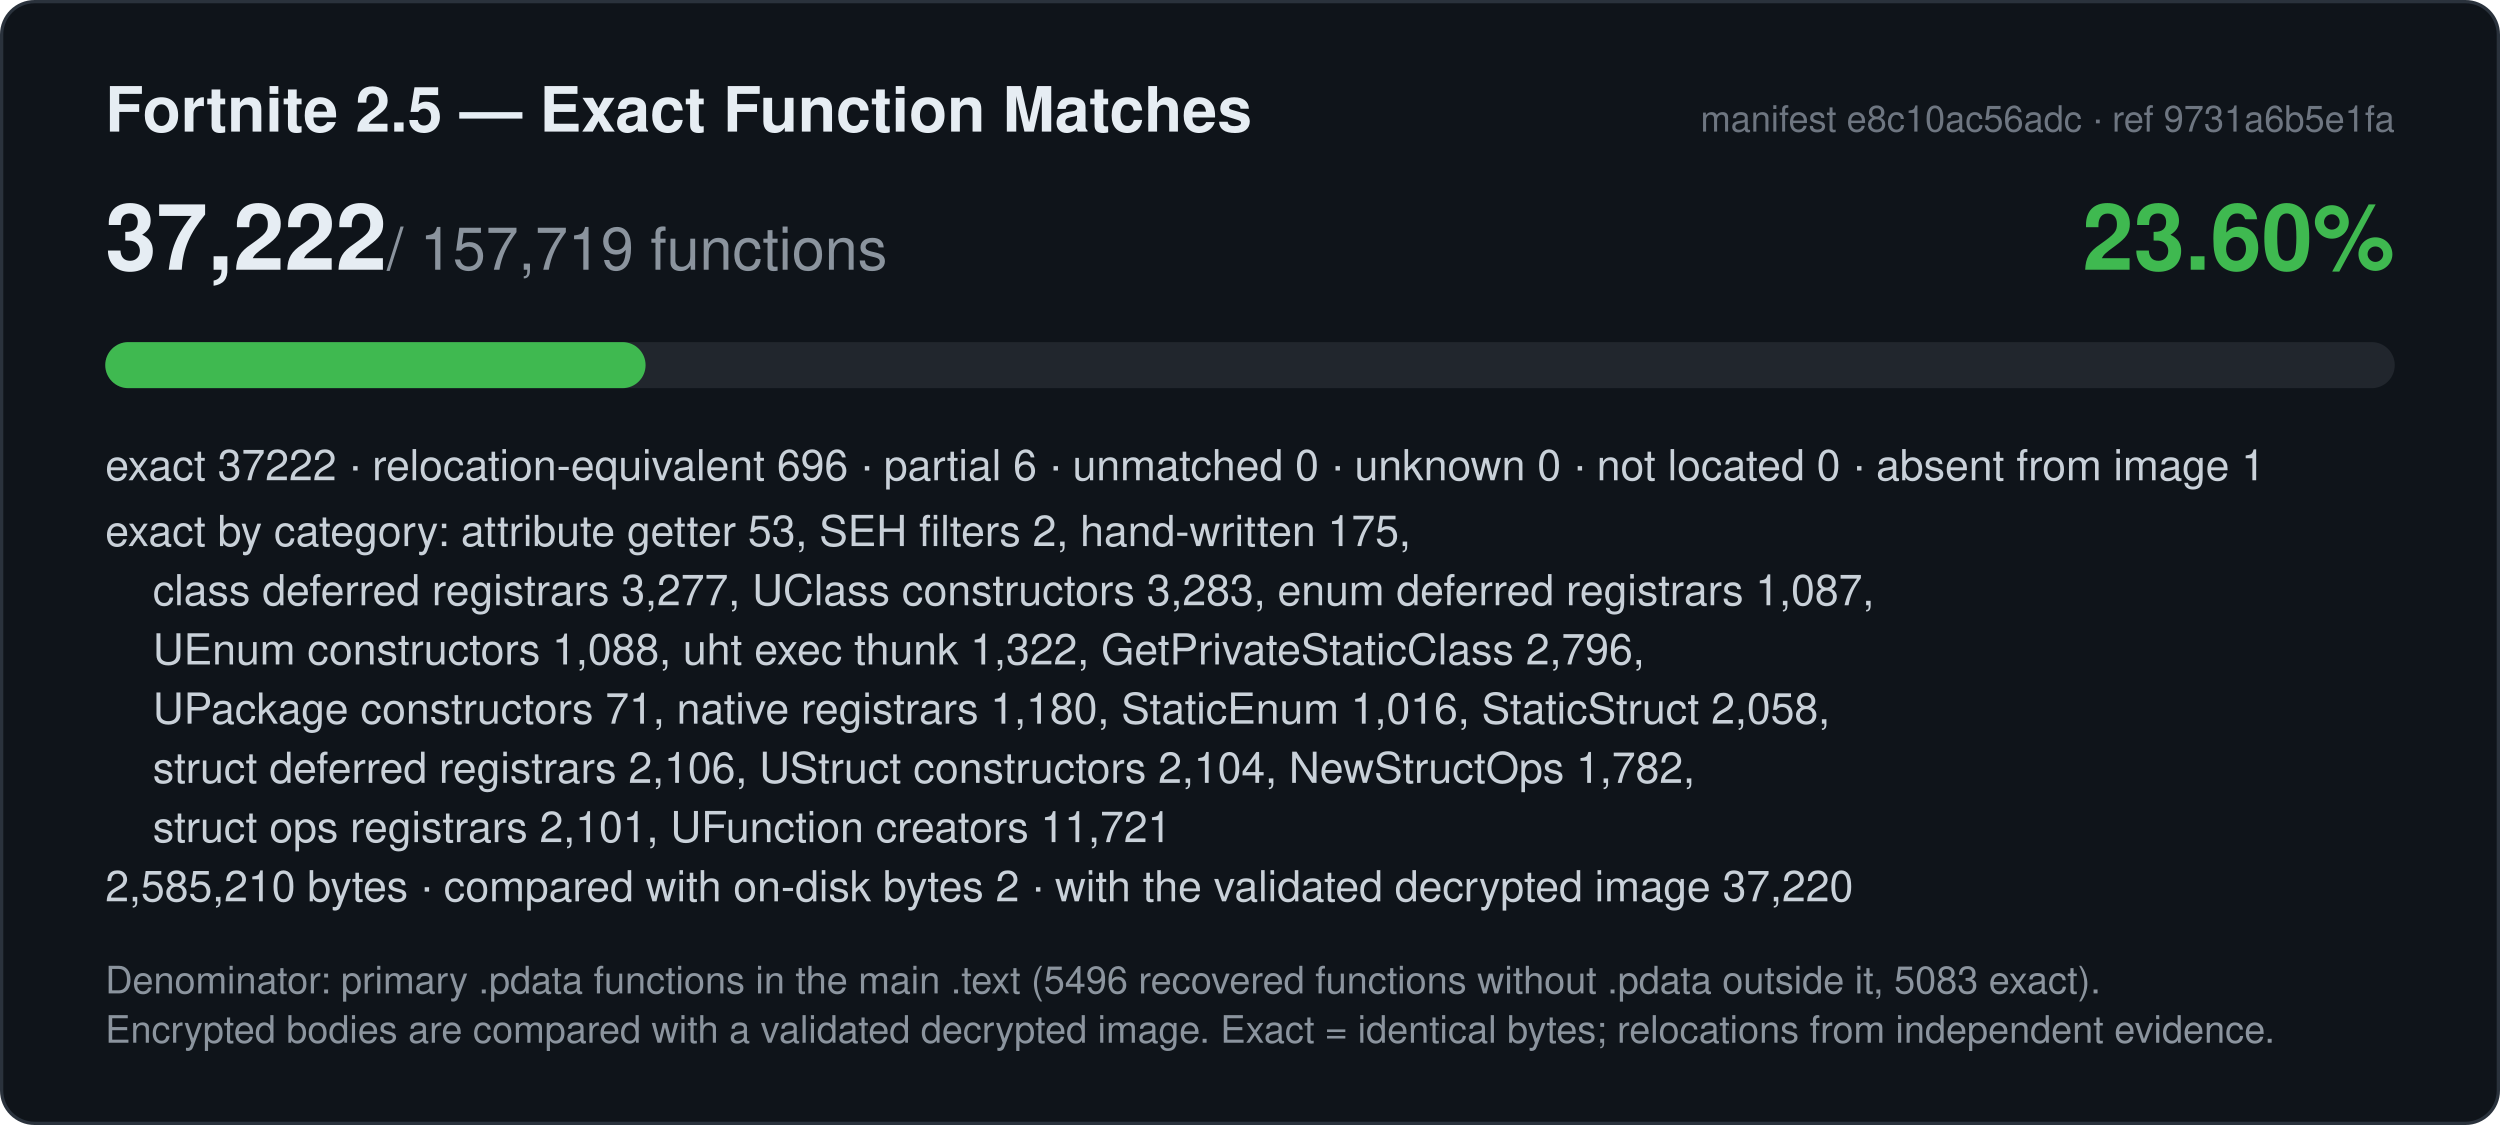
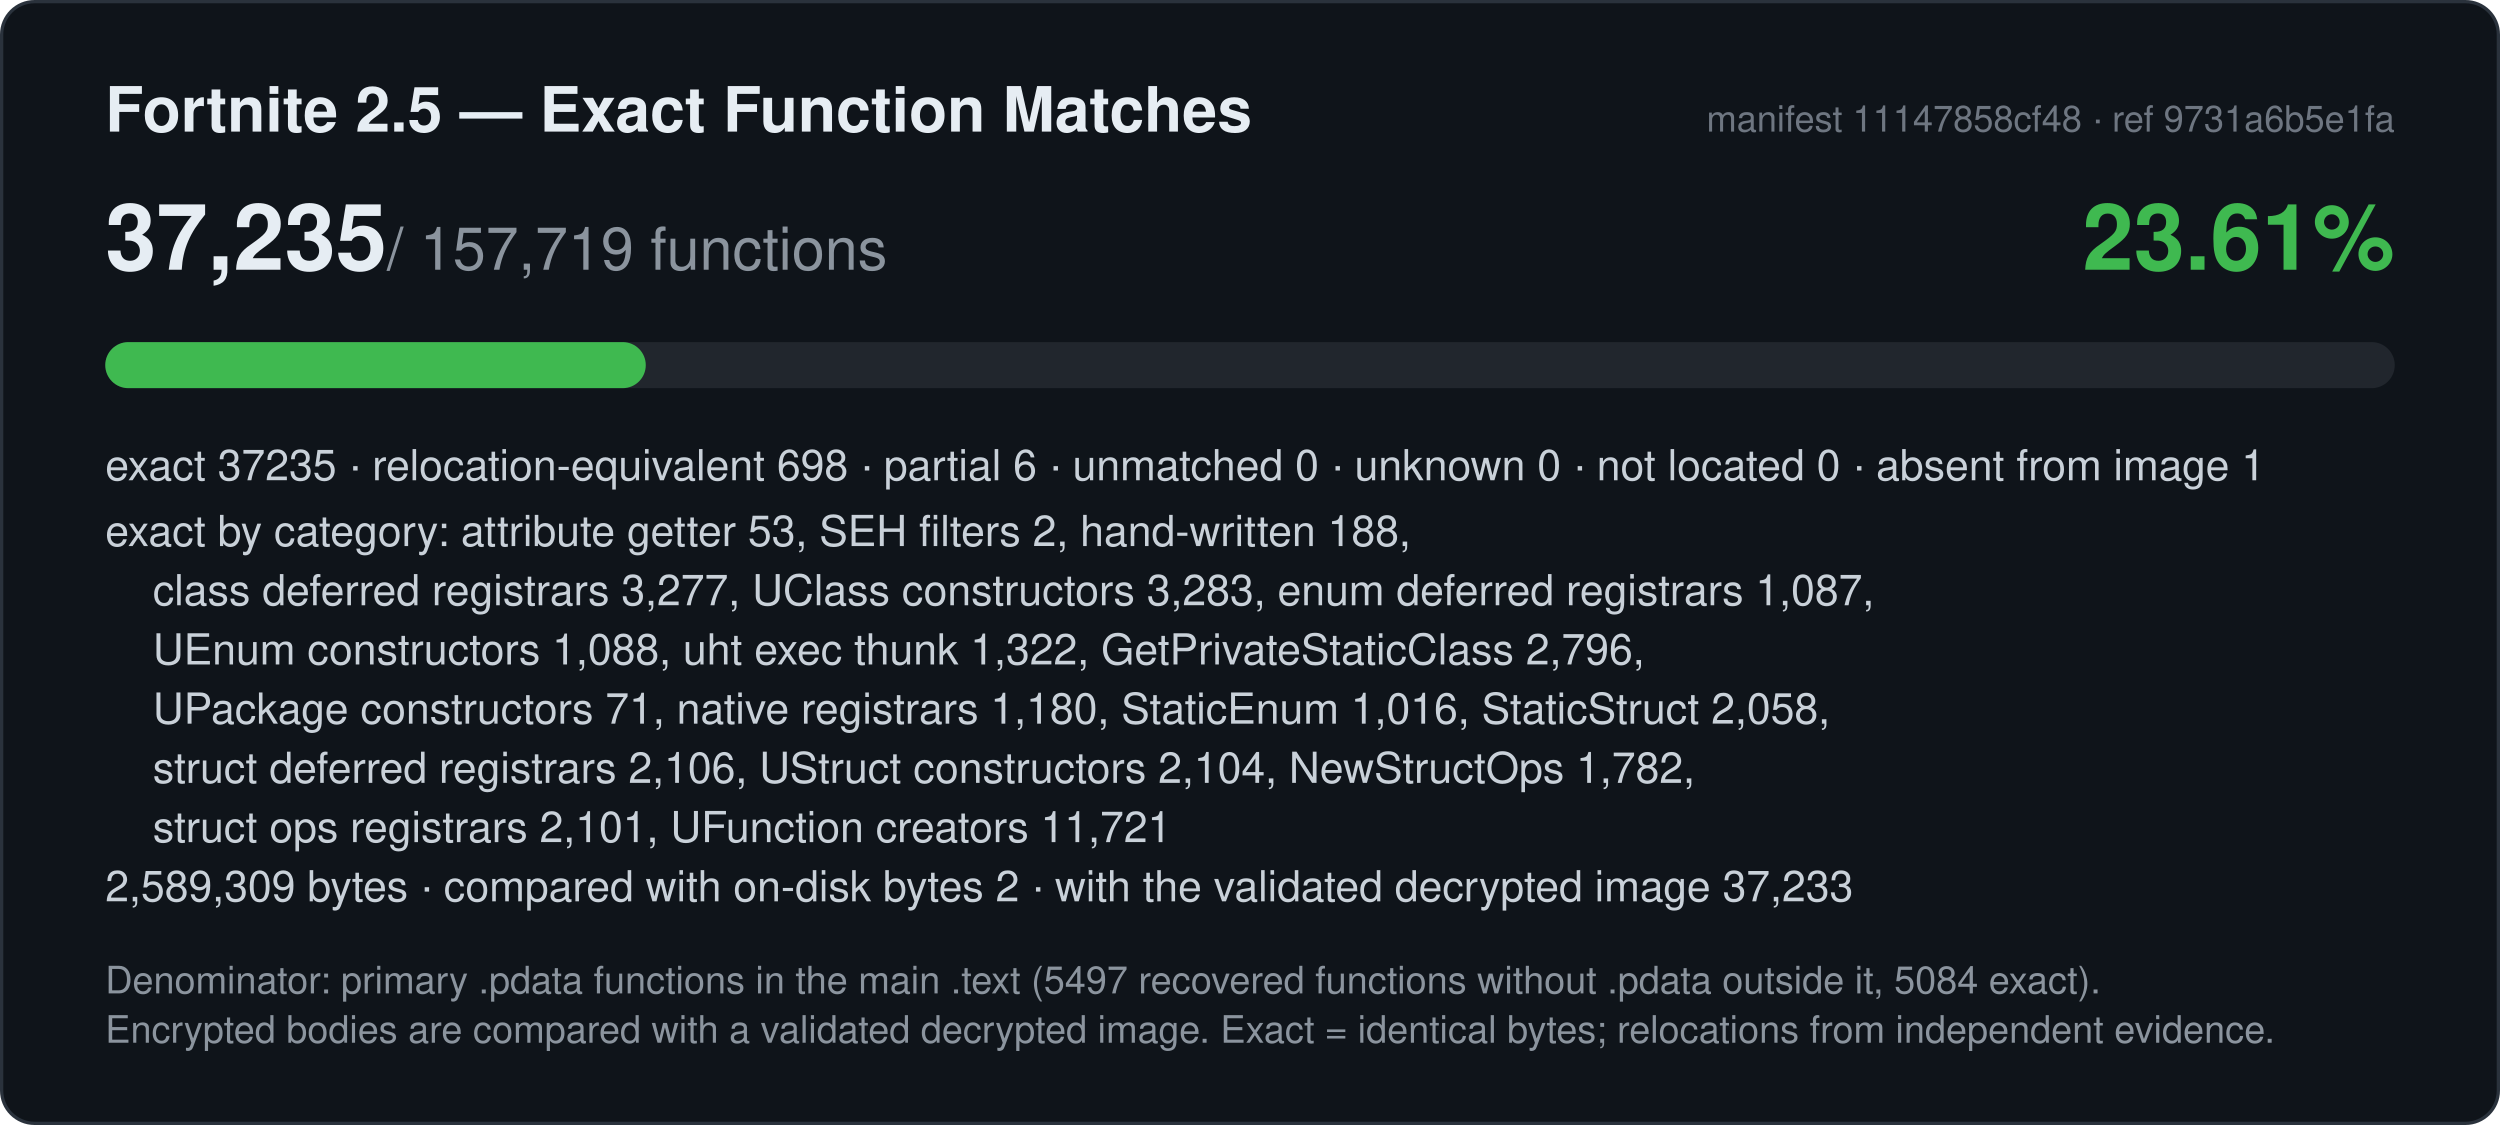
<svg xmlns="http://www.w3.org/2000/svg" width="760" height="342" viewBox="0 0 760 342" role="img" aria-labelledby="t d">
  <rect x="0.5" y="0.5" width="759" height="341" rx="10" fill="#0f141a" stroke="#2a323c" />
  <text x="32" y="40" font-family="Segoe UI, -apple-system, Helvetica, Arial, sans-serif" font-size="19" font-weight="600" fill="#e6edf3">Fortnite 2.5 — Exact Function Matches</text>
-   <text x="32" y="82" font-family="Segoe UI, -apple-system, Helvetica, Arial, sans-serif" font-size="28" font-weight="700" fill="#e6edf3">37,222<tspan font-size="18" font-weight="400" fill="#8b949e"> / 157,719 functions</tspan>
+   <text x="32" y="82" font-family="Segoe UI, -apple-system, Helvetica, Arial, sans-serif" font-size="28" font-weight="700" fill="#e6edf3">37,235<tspan font-size="18" font-weight="400" fill="#8b949e"> / 157,719 functions</tspan>
  </text>
-   <text x="728" y="82" text-anchor="end" font-family="Segoe UI, -apple-system, Helvetica, Arial, sans-serif" font-size="28" font-weight="700" fill="#3fb950">23.60%</text>
+   <text x="728" y="82" text-anchor="end" font-family="Segoe UI, -apple-system, Helvetica, Arial, sans-serif" font-size="28" font-weight="700" fill="#3fb950">23.61%</text>
  <rect x="32" y="104" width="696" height="14" rx="7" fill="#21262d" />
-   <rect x="32" y="104" width="164.257" height="14" rx="7.000" fill="#3fb950" />
-   <text x="32" y="146" font-family="Segoe UI, -apple-system, Helvetica, Arial, sans-serif" font-size="13" fill="#c9d1d9">exact 37222 · relocation-equivalent 696 · partial 6 · unmatched 0 · unknown 0 · not located 0 · absent from image 1</text>
-   <text x="32" y="166" font-family="Segoe UI, -apple-system, Helvetica, Arial, sans-serif" font-size="13" fill="#c9d1d9" xml:space="preserve">exact by category: attribute getter 53, SEH filters 2, hand-written 175,</text>
+   <rect x="32" y="104" width="164.315" height="14" rx="7.000" fill="#3fb950" />
+   <text x="32" y="146" font-family="Segoe UI, -apple-system, Helvetica, Arial, sans-serif" font-size="13" fill="#c9d1d9">exact 37235 · relocation-equivalent 698 · partial 6 · unmatched 0 · unknown 0 · not located 0 · absent from image 1</text>
+   <text x="32" y="166" font-family="Segoe UI, -apple-system, Helvetica, Arial, sans-serif" font-size="13" fill="#c9d1d9" xml:space="preserve">exact by category: attribute getter 53, SEH filters 2, hand-written 188,</text>
  <text x="32" y="184" font-family="Segoe UI, -apple-system, Helvetica, Arial, sans-serif" font-size="13" fill="#c9d1d9" xml:space="preserve">    class deferred registrars 3,277, UClass constructors 3,283, enum deferred registrars 1,087,</text>
  <text x="32" y="202" font-family="Segoe UI, -apple-system, Helvetica, Arial, sans-serif" font-size="13" fill="#c9d1d9" xml:space="preserve">    UEnum constructors 1,088, uht exec thunk 1,322, GetPrivateStaticClass 2,796,</text>
  <text x="32" y="220" font-family="Segoe UI, -apple-system, Helvetica, Arial, sans-serif" font-size="13" fill="#c9d1d9" xml:space="preserve">    UPackage constructors 71, native registrars 1,180, StaticEnum 1,016, StaticStruct 2,058,</text>
  <text x="32" y="238" font-family="Segoe UI, -apple-system, Helvetica, Arial, sans-serif" font-size="13" fill="#c9d1d9" xml:space="preserve">    struct deferred registrars 2,106, UStruct constructors 2,104, NewStructOps 1,782,</text>
  <text x="32" y="256" font-family="Segoe UI, -apple-system, Helvetica, Arial, sans-serif" font-size="13" fill="#c9d1d9" xml:space="preserve">    struct ops registrars 2,101, UFunction creators 11,721</text>
-   <text x="32" y="274" font-family="Segoe UI, -apple-system, Helvetica, Arial, sans-serif" font-size="13" fill="#c9d1d9">2,585,210 bytes · compared with on-disk bytes 2 · with the validated decrypted image 37,220</text>
-   <text x="32" y="302" font-family="Segoe UI, -apple-system, Helvetica, Arial, sans-serif" font-size="11.5" fill="#8b949e">Denominator: primary .pdata functions in the main .text (5496 recovered functions without .pdata outside it, 5083 exact).</text>
+   <text x="32" y="274" font-family="Segoe UI, -apple-system, Helvetica, Arial, sans-serif" font-size="13" fill="#c9d1d9">2,589,309 bytes · compared with on-disk bytes 2 · with the validated decrypted image 37,233</text>
+   <text x="32" y="302" font-family="Segoe UI, -apple-system, Helvetica, Arial, sans-serif" font-size="11.5" fill="#8b949e">Denominator: primary .pdata functions in the main .text (5497 recovered functions without .pdata outside it, 5084 exact).</text>
  <text x="32" y="317" font-family="Segoe UI, -apple-system, Helvetica, Arial, sans-serif" font-size="11.5" fill="#8b949e">Encrypted bodies are compared with a validated decrypted image. Exact = identical bytes; relocations from independent evidence.</text>
-   <text x="728" y="40" text-anchor="end" font-family="Segoe UI, -apple-system, Helvetica, Arial, sans-serif" font-size="11" fill="#6e7681">manifest e8c10ac56adc · ref 9731a6b5e1fa</text>
+   <text x="728" y="40" text-anchor="end" font-family="Segoe UI, -apple-system, Helvetica, Arial, sans-serif" font-size="11" fill="#6e7681">manifest 11147858cf48 · ref 9731a6b5e1fa</text>
</svg>
